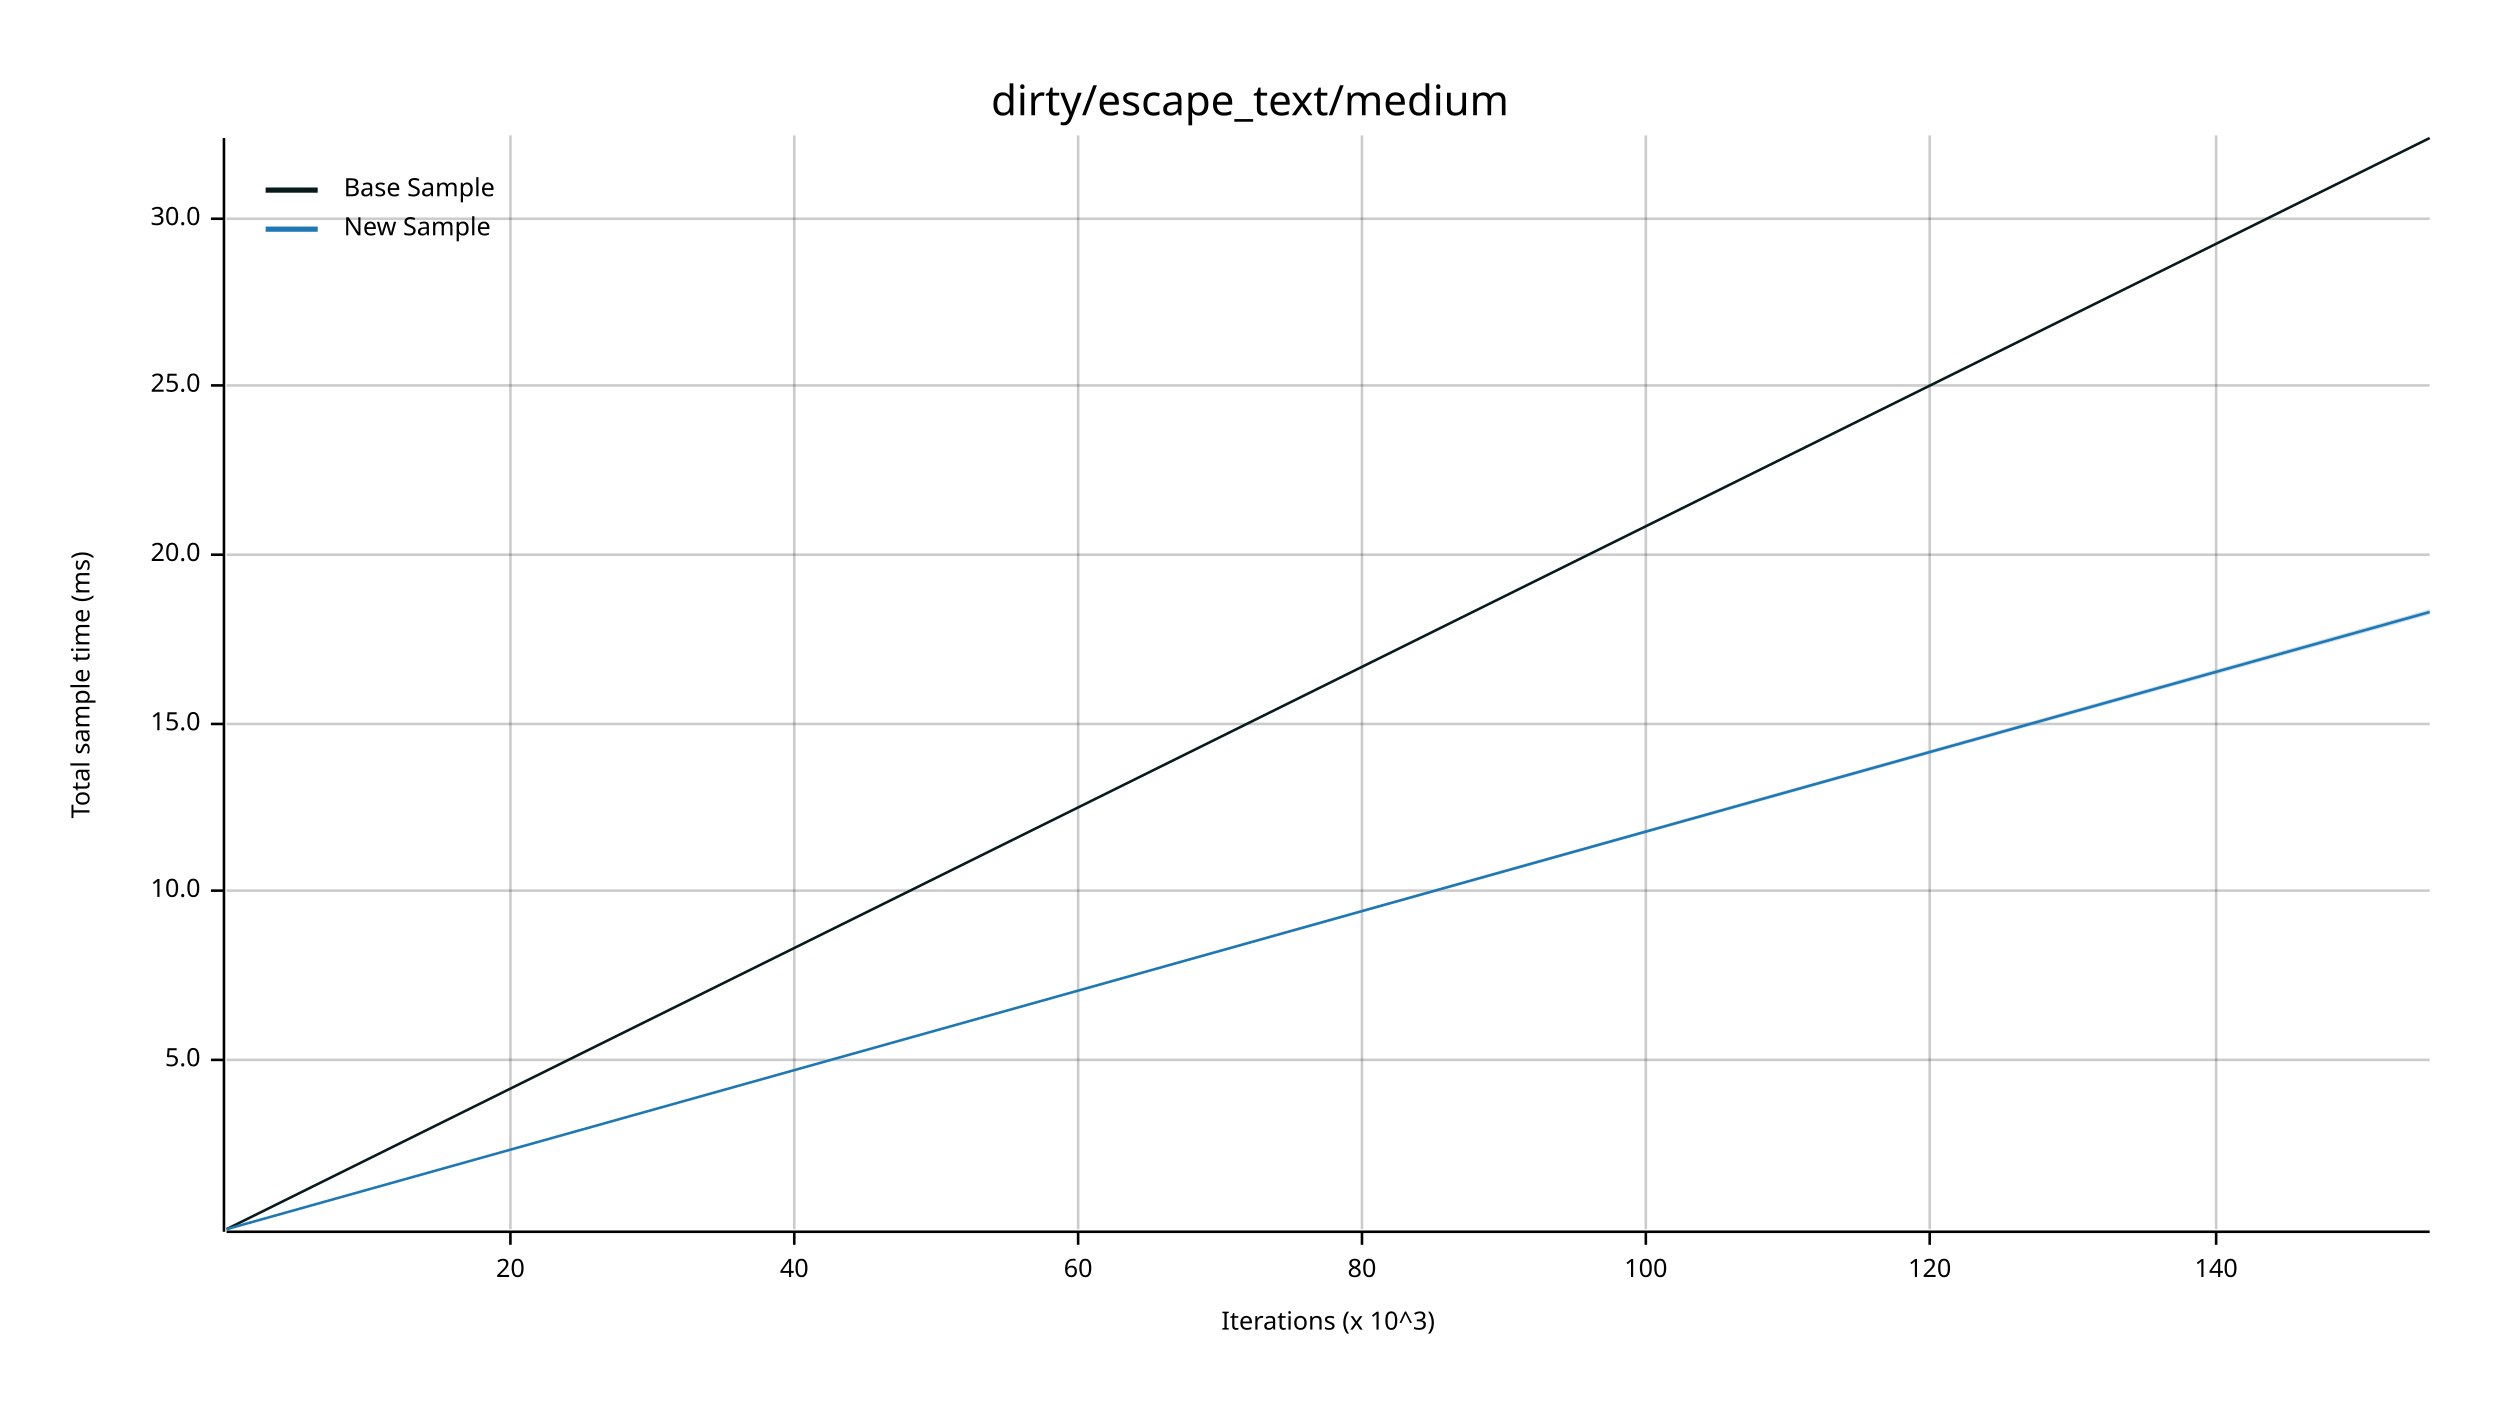
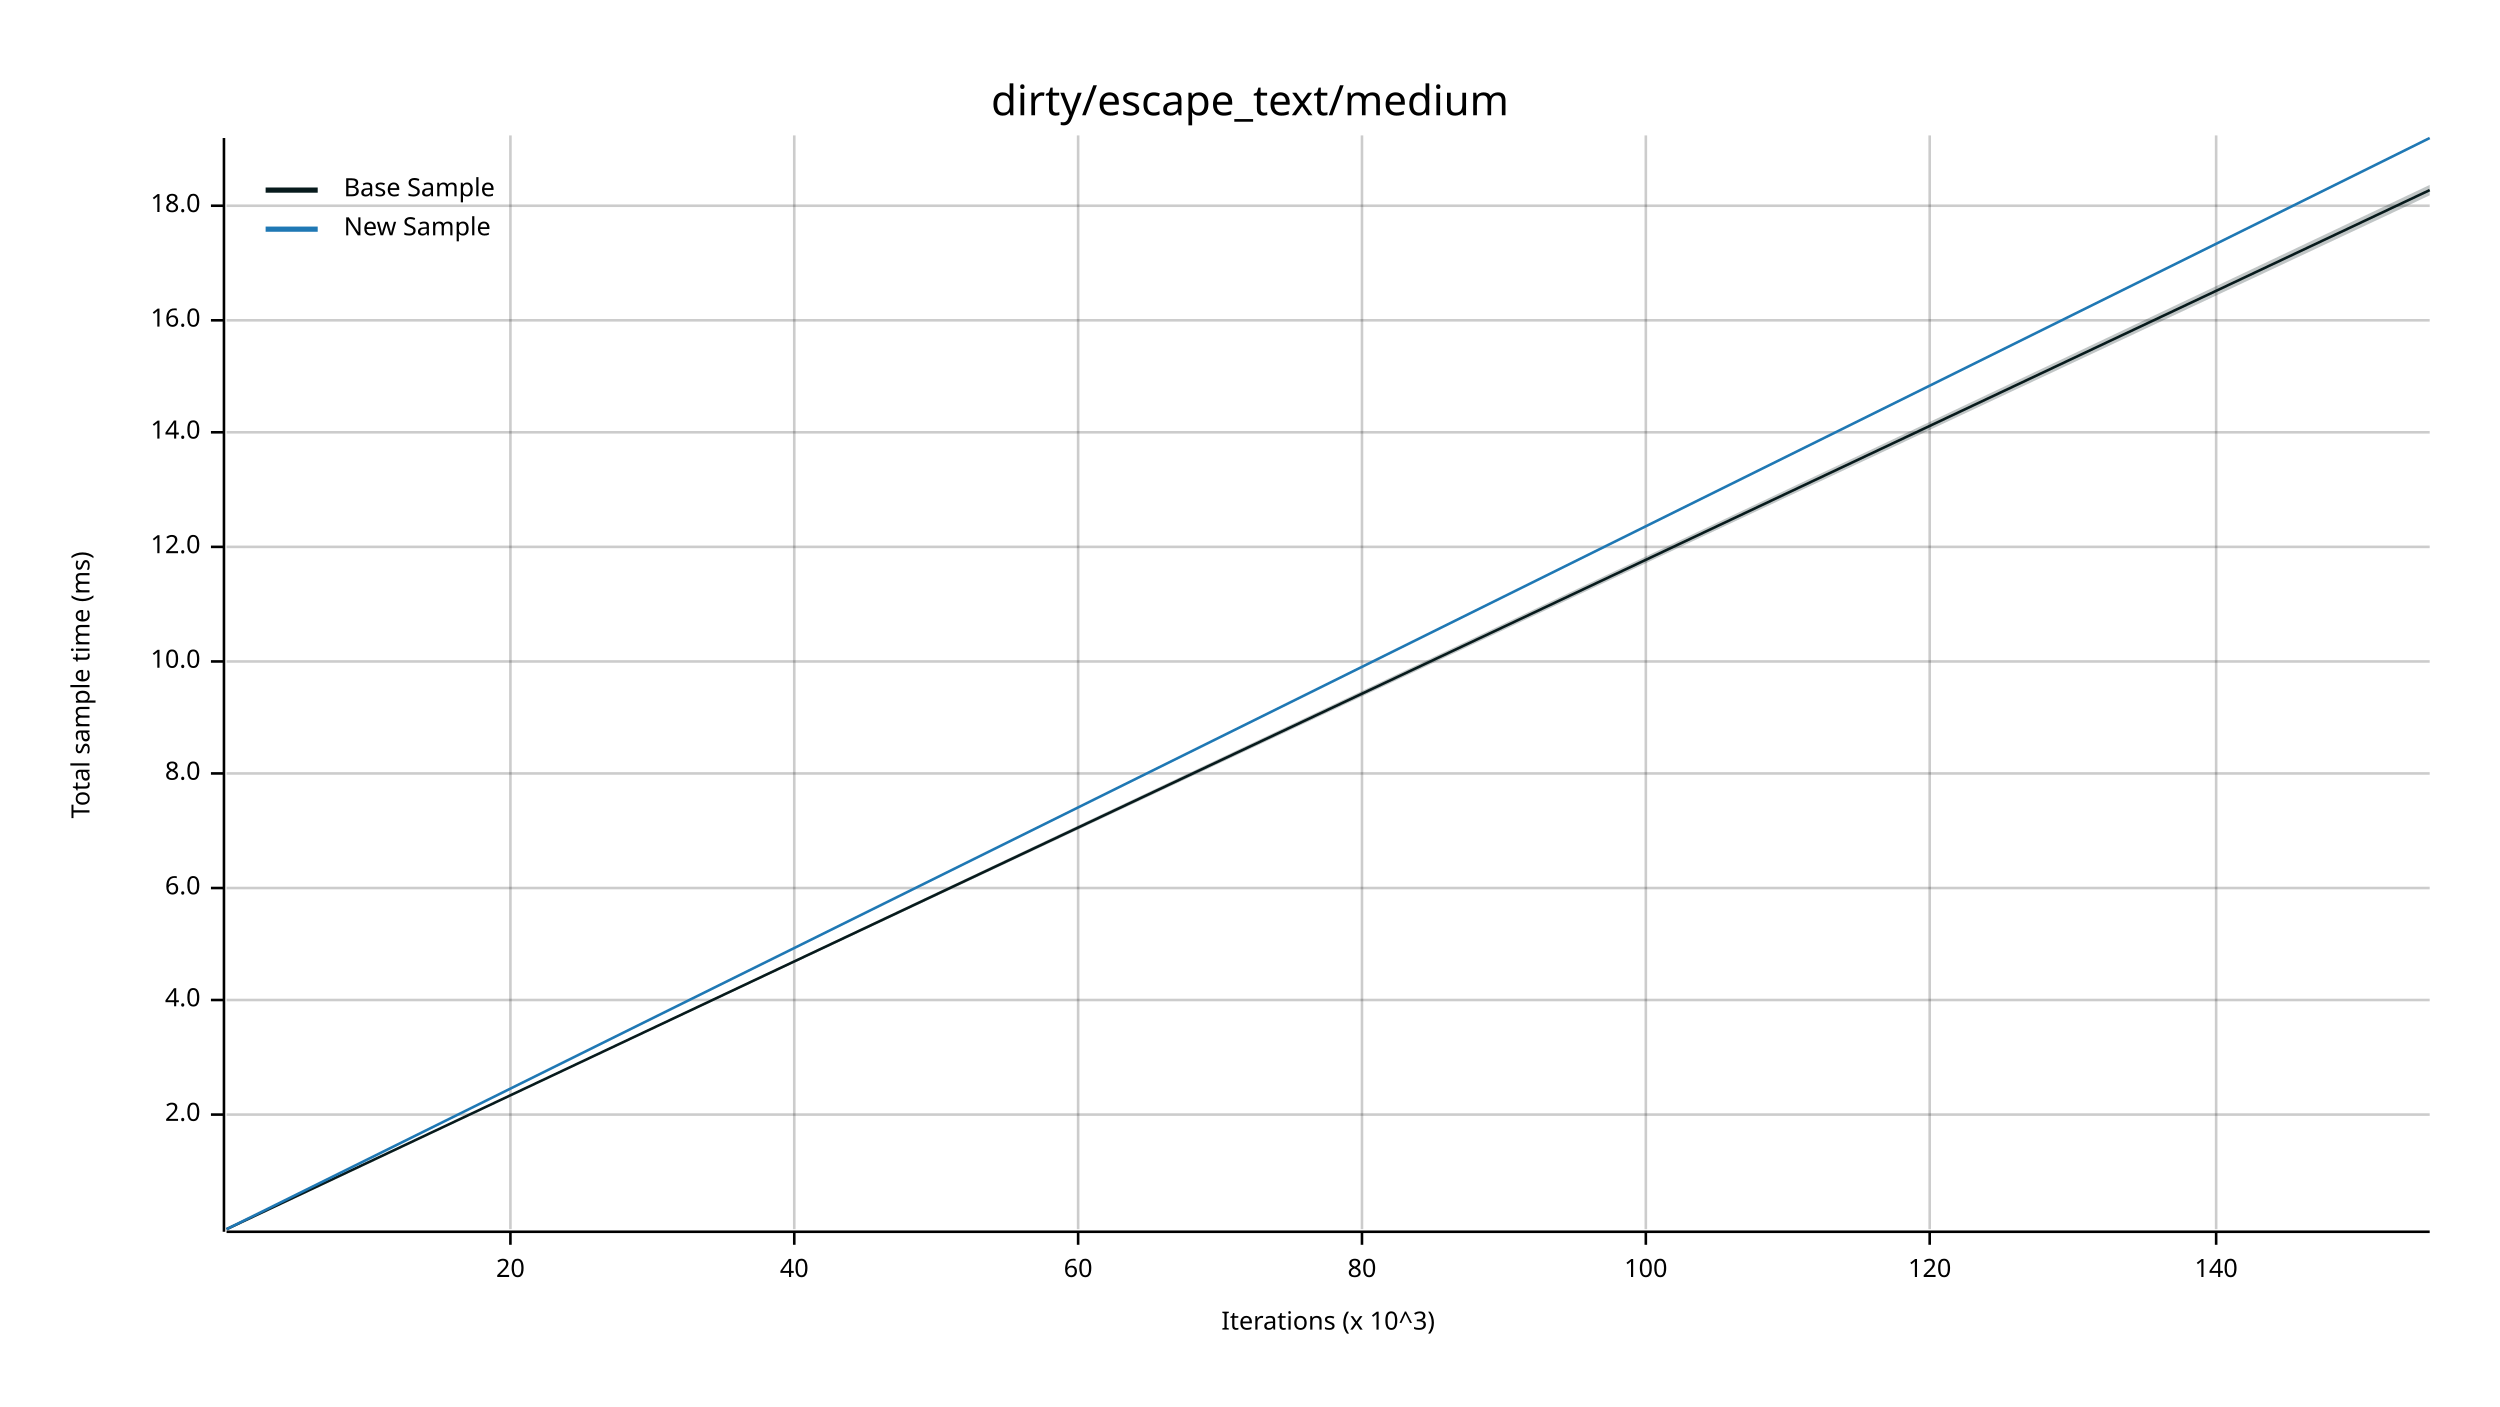
<svg xmlns="http://www.w3.org/2000/svg" width="960" height="540" viewBox="0 0 960 540">
  <text x="480" y="32" dy="0.76em" text-anchor="middle" font-family="sans-serif" font-size="16.129" opacity="1" fill="#000000">
dirty/escape_text/medium
</text>
  <text x="27" y="263" dy="0.76em" text-anchor="middle" font-family="sans-serif" font-size="9.677" opacity="1" fill="#000000" transform="rotate(270, 27, 263)">
Total sample time (ms)
</text>
  <text x="510" y="513" dy="-0.5ex" text-anchor="middle" font-family="sans-serif" font-size="9.677" opacity="1" fill="#000000">
Iterations (x 10^3)
</text>
  <line opacity="0.2" stroke="#000000" stroke-width="1" x1="196" y1="472" x2="196" y2="52" />
  <line opacity="0.2" stroke="#000000" stroke-width="1" x1="305" y1="472" x2="305" y2="52" />
  <line opacity="0.2" stroke="#000000" stroke-width="1" x1="414" y1="472" x2="414" y2="52" />
  <line opacity="0.2" stroke="#000000" stroke-width="1" x1="523" y1="472" x2="523" y2="52" />
  <line opacity="0.2" stroke="#000000" stroke-width="1" x1="632" y1="472" x2="632" y2="52" />
  <line opacity="0.2" stroke="#000000" stroke-width="1" x1="741" y1="472" x2="741" y2="52" />
  <line opacity="0.2" stroke="#000000" stroke-width="1" x1="851" y1="472" x2="851" y2="52" />
-   <line opacity="0.2" stroke="#000000" stroke-width="1" x1="87" y1="407" x2="933" y2="407" />
-   <line opacity="0.2" stroke="#000000" stroke-width="1" x1="87" y1="342" x2="933" y2="342" />
-   <line opacity="0.2" stroke="#000000" stroke-width="1" x1="87" y1="278" x2="933" y2="278" />
-   <line opacity="0.2" stroke="#000000" stroke-width="1" x1="87" y1="213" x2="933" y2="213" />
-   <line opacity="0.2" stroke="#000000" stroke-width="1" x1="87" y1="148" x2="933" y2="148" />
-   <line opacity="0.2" stroke="#000000" stroke-width="1" x1="87" y1="84" x2="933" y2="84" />
+   <line opacity="0.2" stroke="#000000" stroke-width="1" x1="87" y1="428" x2="933" y2="428" />
+   <line opacity="0.2" stroke="#000000" stroke-width="1" x1="87" y1="384" x2="933" y2="384" />
+   <line opacity="0.2" stroke="#000000" stroke-width="1" x1="87" y1="341" x2="933" y2="341" />
+   <line opacity="0.2" stroke="#000000" stroke-width="1" x1="87" y1="297" x2="933" y2="297" />
+   <line opacity="0.2" stroke="#000000" stroke-width="1" x1="87" y1="254" x2="933" y2="254" />
+   <line opacity="0.2" stroke="#000000" stroke-width="1" x1="87" y1="210" x2="933" y2="210" />
+   <line opacity="0.2" stroke="#000000" stroke-width="1" x1="87" y1="166" x2="933" y2="166" />
+   <line opacity="0.2" stroke="#000000" stroke-width="1" x1="87" y1="123" x2="933" y2="123" />
+   <line opacity="0.2" stroke="#000000" stroke-width="1" x1="87" y1="79" x2="933" y2="79" />
  <polyline fill="none" opacity="1" stroke="#000000" stroke-width="1" points="86,53 86,473 " />
-   <text x="77" y="407" dy="0.5ex" text-anchor="end" font-family="sans-serif" font-size="9.677" opacity="1" fill="#000000">
- 5.0
+   <text x="77" y="428" dy="0.5ex" text-anchor="end" font-family="sans-serif" font-size="9.677" opacity="1" fill="#000000">
+ 2.0
</text>
-   <polyline fill="none" opacity="1" stroke="#000000" stroke-width="1" points="81,407 86,407 " />
-   <text x="77" y="342" dy="0.5ex" text-anchor="end" font-family="sans-serif" font-size="9.677" opacity="1" fill="#000000">
+   <polyline fill="none" opacity="1" stroke="#000000" stroke-width="1" points="81,428 86,428 " />
+   <text x="77" y="384" dy="0.5ex" text-anchor="end" font-family="sans-serif" font-size="9.677" opacity="1" fill="#000000">
+ 4.0
+ </text>
+   <polyline fill="none" opacity="1" stroke="#000000" stroke-width="1" points="81,384 86,384 " />
+   <text x="77" y="341" dy="0.5ex" text-anchor="end" font-family="sans-serif" font-size="9.677" opacity="1" fill="#000000">
+ 6.0
+ </text>
+   <polyline fill="none" opacity="1" stroke="#000000" stroke-width="1" points="81,341 86,341 " />
+   <text x="77" y="297" dy="0.5ex" text-anchor="end" font-family="sans-serif" font-size="9.677" opacity="1" fill="#000000">
+ 8.0
+ </text>
+   <polyline fill="none" opacity="1" stroke="#000000" stroke-width="1" points="81,297 86,297 " />
+   <text x="77" y="254" dy="0.5ex" text-anchor="end" font-family="sans-serif" font-size="9.677" opacity="1" fill="#000000">
10.0
</text>
-   <polyline fill="none" opacity="1" stroke="#000000" stroke-width="1" points="81,342 86,342 " />
-   <text x="77" y="278" dy="0.5ex" text-anchor="end" font-family="sans-serif" font-size="9.677" opacity="1" fill="#000000">
- 15.0
+   <polyline fill="none" opacity="1" stroke="#000000" stroke-width="1" points="81,254 86,254 " />
+   <text x="77" y="210" dy="0.5ex" text-anchor="end" font-family="sans-serif" font-size="9.677" opacity="1" fill="#000000">
+ 12.0
</text>
-   <polyline fill="none" opacity="1" stroke="#000000" stroke-width="1" points="81,278 86,278 " />
-   <text x="77" y="213" dy="0.5ex" text-anchor="end" font-family="sans-serif" font-size="9.677" opacity="1" fill="#000000">
- 20.0
+   <polyline fill="none" opacity="1" stroke="#000000" stroke-width="1" points="81,210 86,210 " />
+   <text x="77" y="166" dy="0.5ex" text-anchor="end" font-family="sans-serif" font-size="9.677" opacity="1" fill="#000000">
+ 14.0
</text>
-   <polyline fill="none" opacity="1" stroke="#000000" stroke-width="1" points="81,213 86,213 " />
-   <text x="77" y="148" dy="0.5ex" text-anchor="end" font-family="sans-serif" font-size="9.677" opacity="1" fill="#000000">
- 25.0
+   <polyline fill="none" opacity="1" stroke="#000000" stroke-width="1" points="81,166 86,166 " />
+   <text x="77" y="123" dy="0.5ex" text-anchor="end" font-family="sans-serif" font-size="9.677" opacity="1" fill="#000000">
+ 16.0
</text>
-   <polyline fill="none" opacity="1" stroke="#000000" stroke-width="1" points="81,148 86,148 " />
-   <text x="77" y="84" dy="0.5ex" text-anchor="end" font-family="sans-serif" font-size="9.677" opacity="1" fill="#000000">
- 30.0
+   <polyline fill="none" opacity="1" stroke="#000000" stroke-width="1" points="81,123 86,123 " />
+   <text x="77" y="79" dy="0.5ex" text-anchor="end" font-family="sans-serif" font-size="9.677" opacity="1" fill="#000000">
+ 18.0
</text>
-   <polyline fill="none" opacity="1" stroke="#000000" stroke-width="1" points="81,84 86,84 " />
+   <polyline fill="none" opacity="1" stroke="#000000" stroke-width="1" points="81,79 86,79 " />
  <polyline fill="none" opacity="1" stroke="#000000" stroke-width="1" points="87,473 933,473 " />
  <text x="196" y="483" dy="0.76em" text-anchor="middle" font-family="sans-serif" font-size="9.677" opacity="1" fill="#000000">
20
</text>
  <polyline fill="none" opacity="1" stroke="#000000" stroke-width="1" points="196,473 196,478 " />
  <text x="305" y="483" dy="0.76em" text-anchor="middle" font-family="sans-serif" font-size="9.677" opacity="1" fill="#000000">
40
</text>
  <polyline fill="none" opacity="1" stroke="#000000" stroke-width="1" points="305,473 305,478 " />
  <text x="414" y="483" dy="0.76em" text-anchor="middle" font-family="sans-serif" font-size="9.677" opacity="1" fill="#000000">
60
</text>
  <polyline fill="none" opacity="1" stroke="#000000" stroke-width="1" points="414,473 414,478 " />
  <text x="523" y="483" dy="0.76em" text-anchor="middle" font-family="sans-serif" font-size="9.677" opacity="1" fill="#000000">
80
</text>
  <polyline fill="none" opacity="1" stroke="#000000" stroke-width="1" points="523,473 523,478 " />
  <text x="632" y="483" dy="0.76em" text-anchor="middle" font-family="sans-serif" font-size="9.677" opacity="1" fill="#000000">
100
</text>
  <polyline fill="none" opacity="1" stroke="#000000" stroke-width="1" points="632,473 632,478 " />
  <text x="741" y="483" dy="0.76em" text-anchor="middle" font-family="sans-serif" font-size="9.677" opacity="1" fill="#000000">
120
</text>
  <polyline fill="none" opacity="1" stroke="#000000" stroke-width="1" points="741,473 741,478 " />
  <text x="851" y="483" dy="0.76em" text-anchor="middle" font-family="sans-serif" font-size="9.677" opacity="1" fill="#000000">
140
</text>
  <polyline fill="none" opacity="1" stroke="#000000" stroke-width="1" points="851,473 851,478 " />
-   <polyline fill="none" opacity="1" stroke="#071A1C" stroke-width="1" points="87,472 933,53 " />
-   <polygon opacity="0.25" fill="#071A1C" points="87,472 933,53 933,53 " />
-   <polyline fill="none" opacity="1" stroke="#1F78B4" stroke-width="1" points="87,472 933,235 " />
-   <polygon opacity="0.25" fill="#1F78B4" points="87,472 933,236 933,234 " />
+   <polyline fill="none" opacity="1" stroke="#071A1C" stroke-width="1" points="87,472 933,73 " />
+   <polygon opacity="0.25" fill="#071A1C" points="87,472 933,75 933,71 " />
+   <polyline fill="none" opacity="1" stroke="#1F78B4" stroke-width="1" points="87,472 933,53 " />
+   <polygon opacity="0.25" fill="#1F78B4" points="87,472 933,53 933,53 " />
  <text x="132" y="68" dy="0.76em" text-anchor="start" font-family="sans-serif" font-size="9.677" opacity="1" fill="#000000">
Base Sample
</text>
  <text x="132" y="83" dy="0.76em" text-anchor="start" font-family="sans-serif" font-size="9.677" opacity="1" fill="#000000">
New Sample
</text>
  <polyline fill="none" opacity="1" stroke="#071A1C" stroke-width="2" points="102,73 122,73 " />
  <polyline fill="none" opacity="1" stroke="#1F78B4" stroke-width="2" points="102,88 122,88 " />
</svg>
